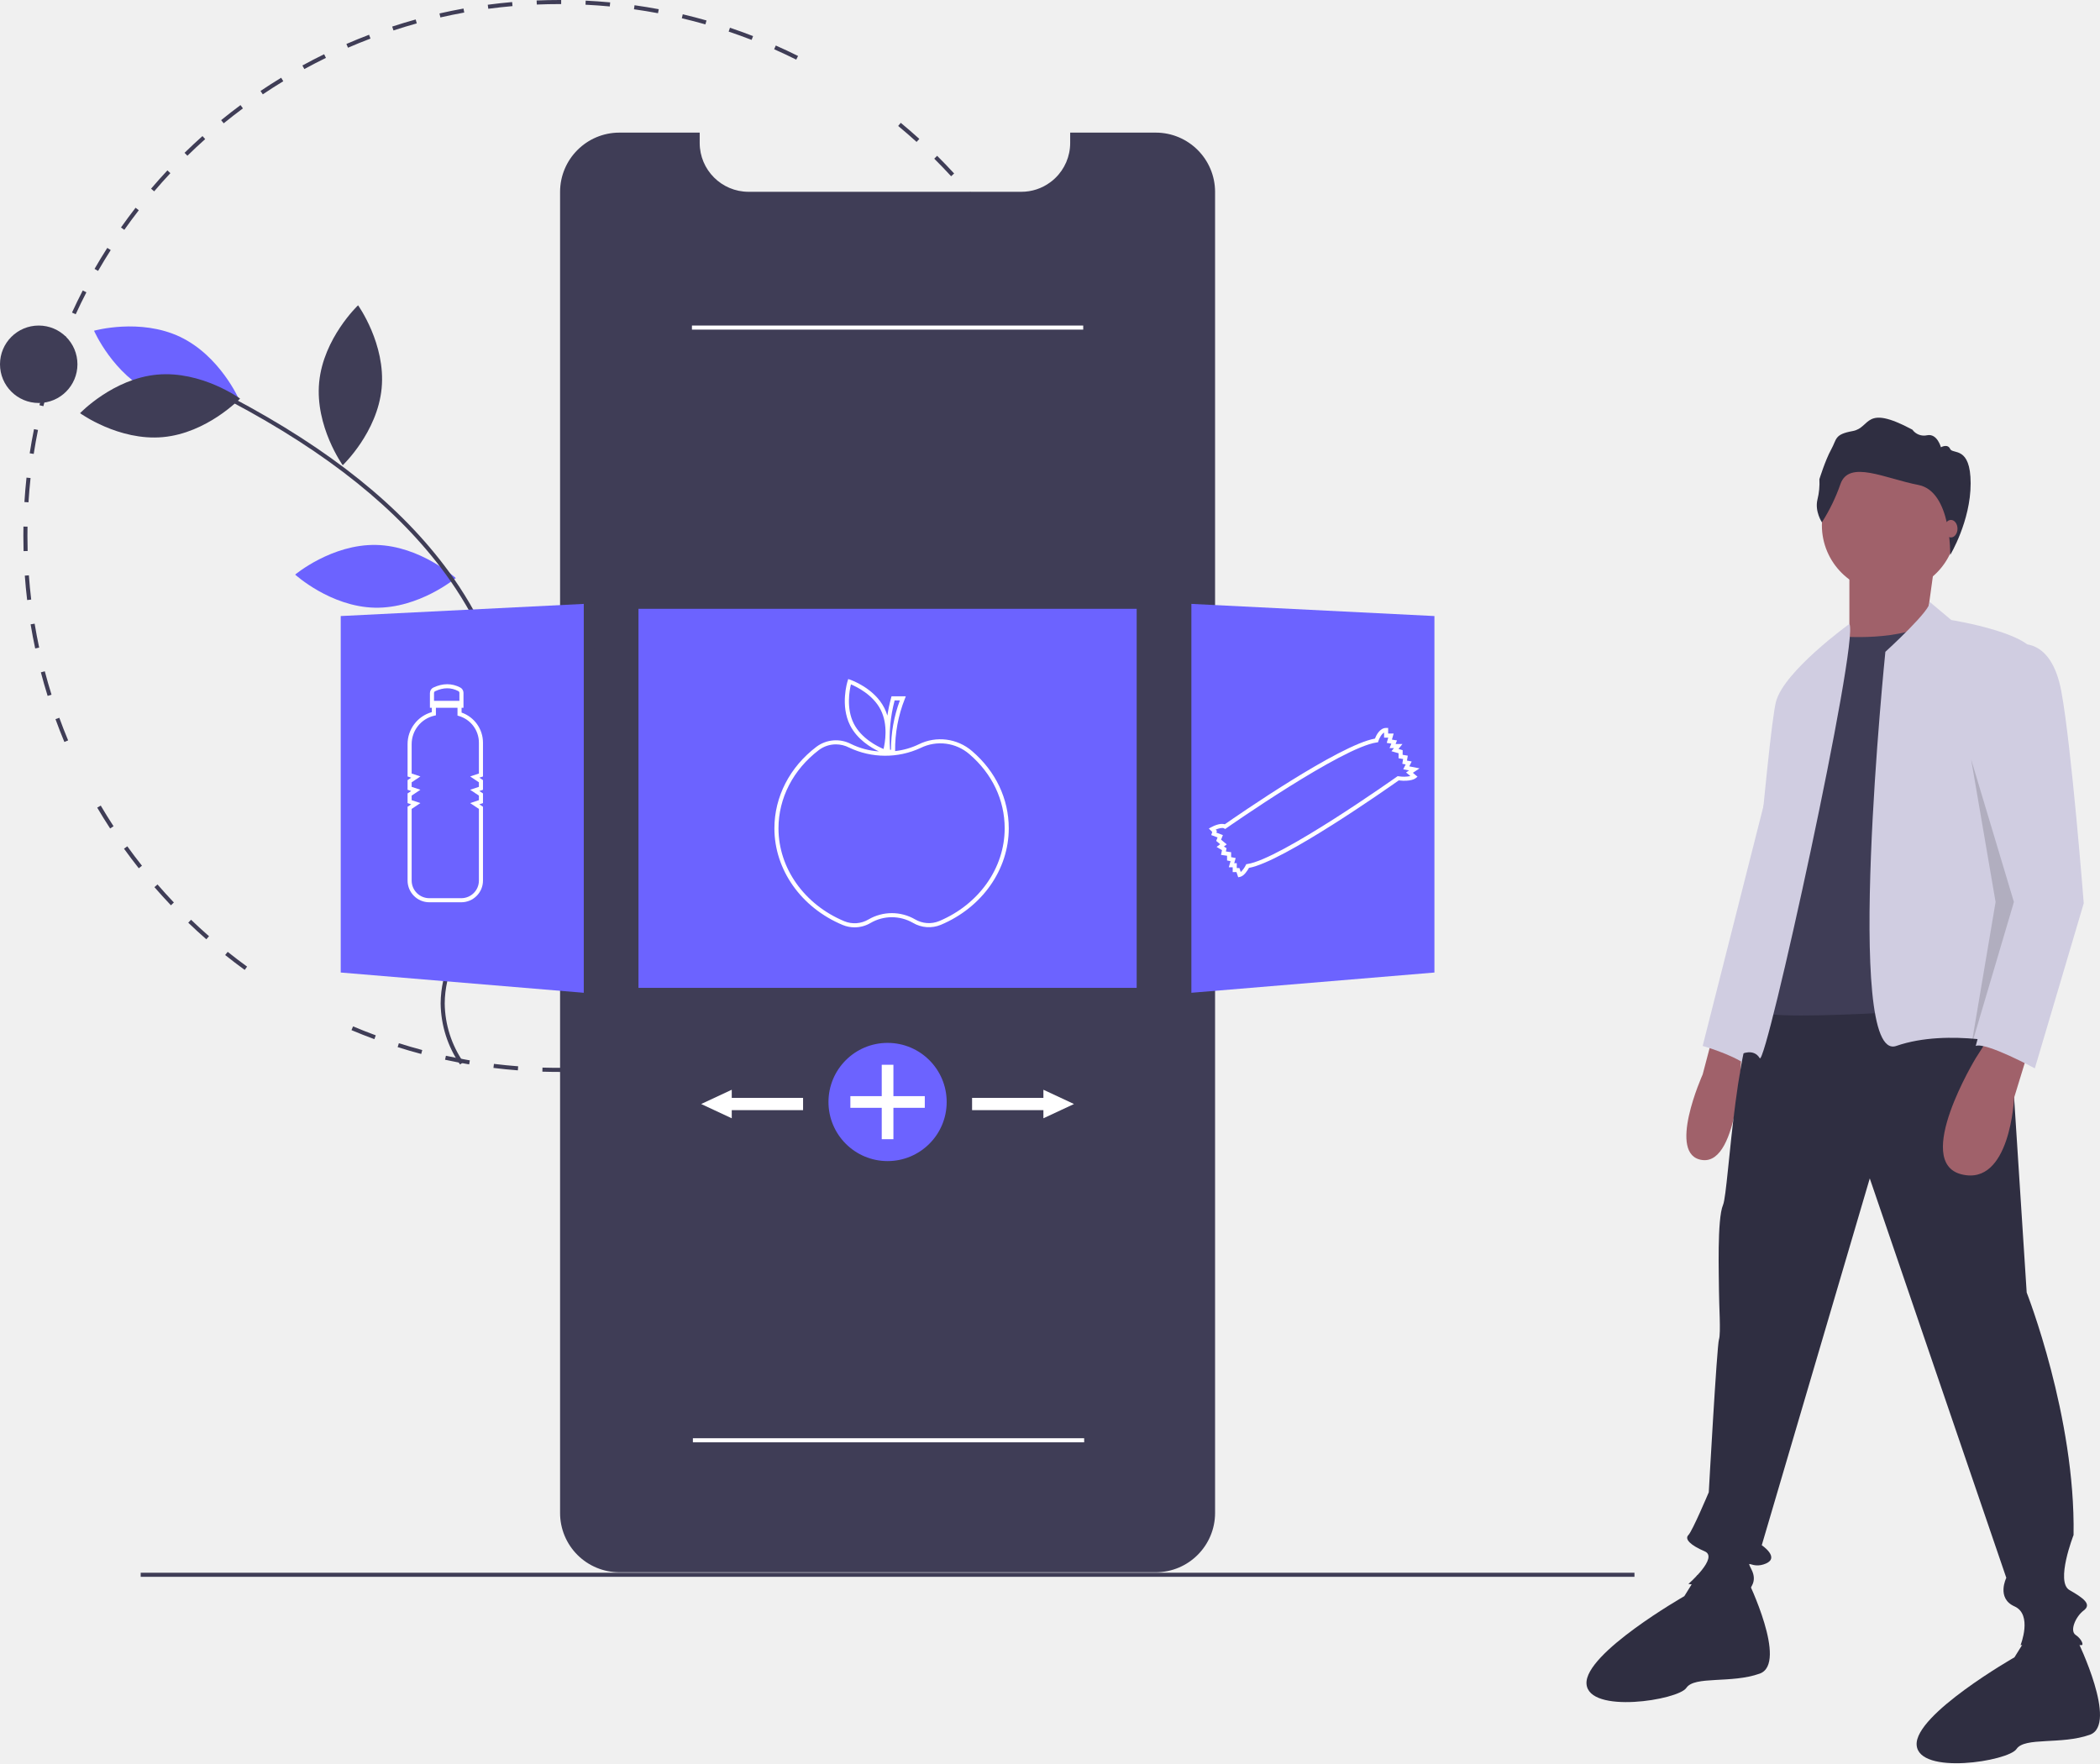
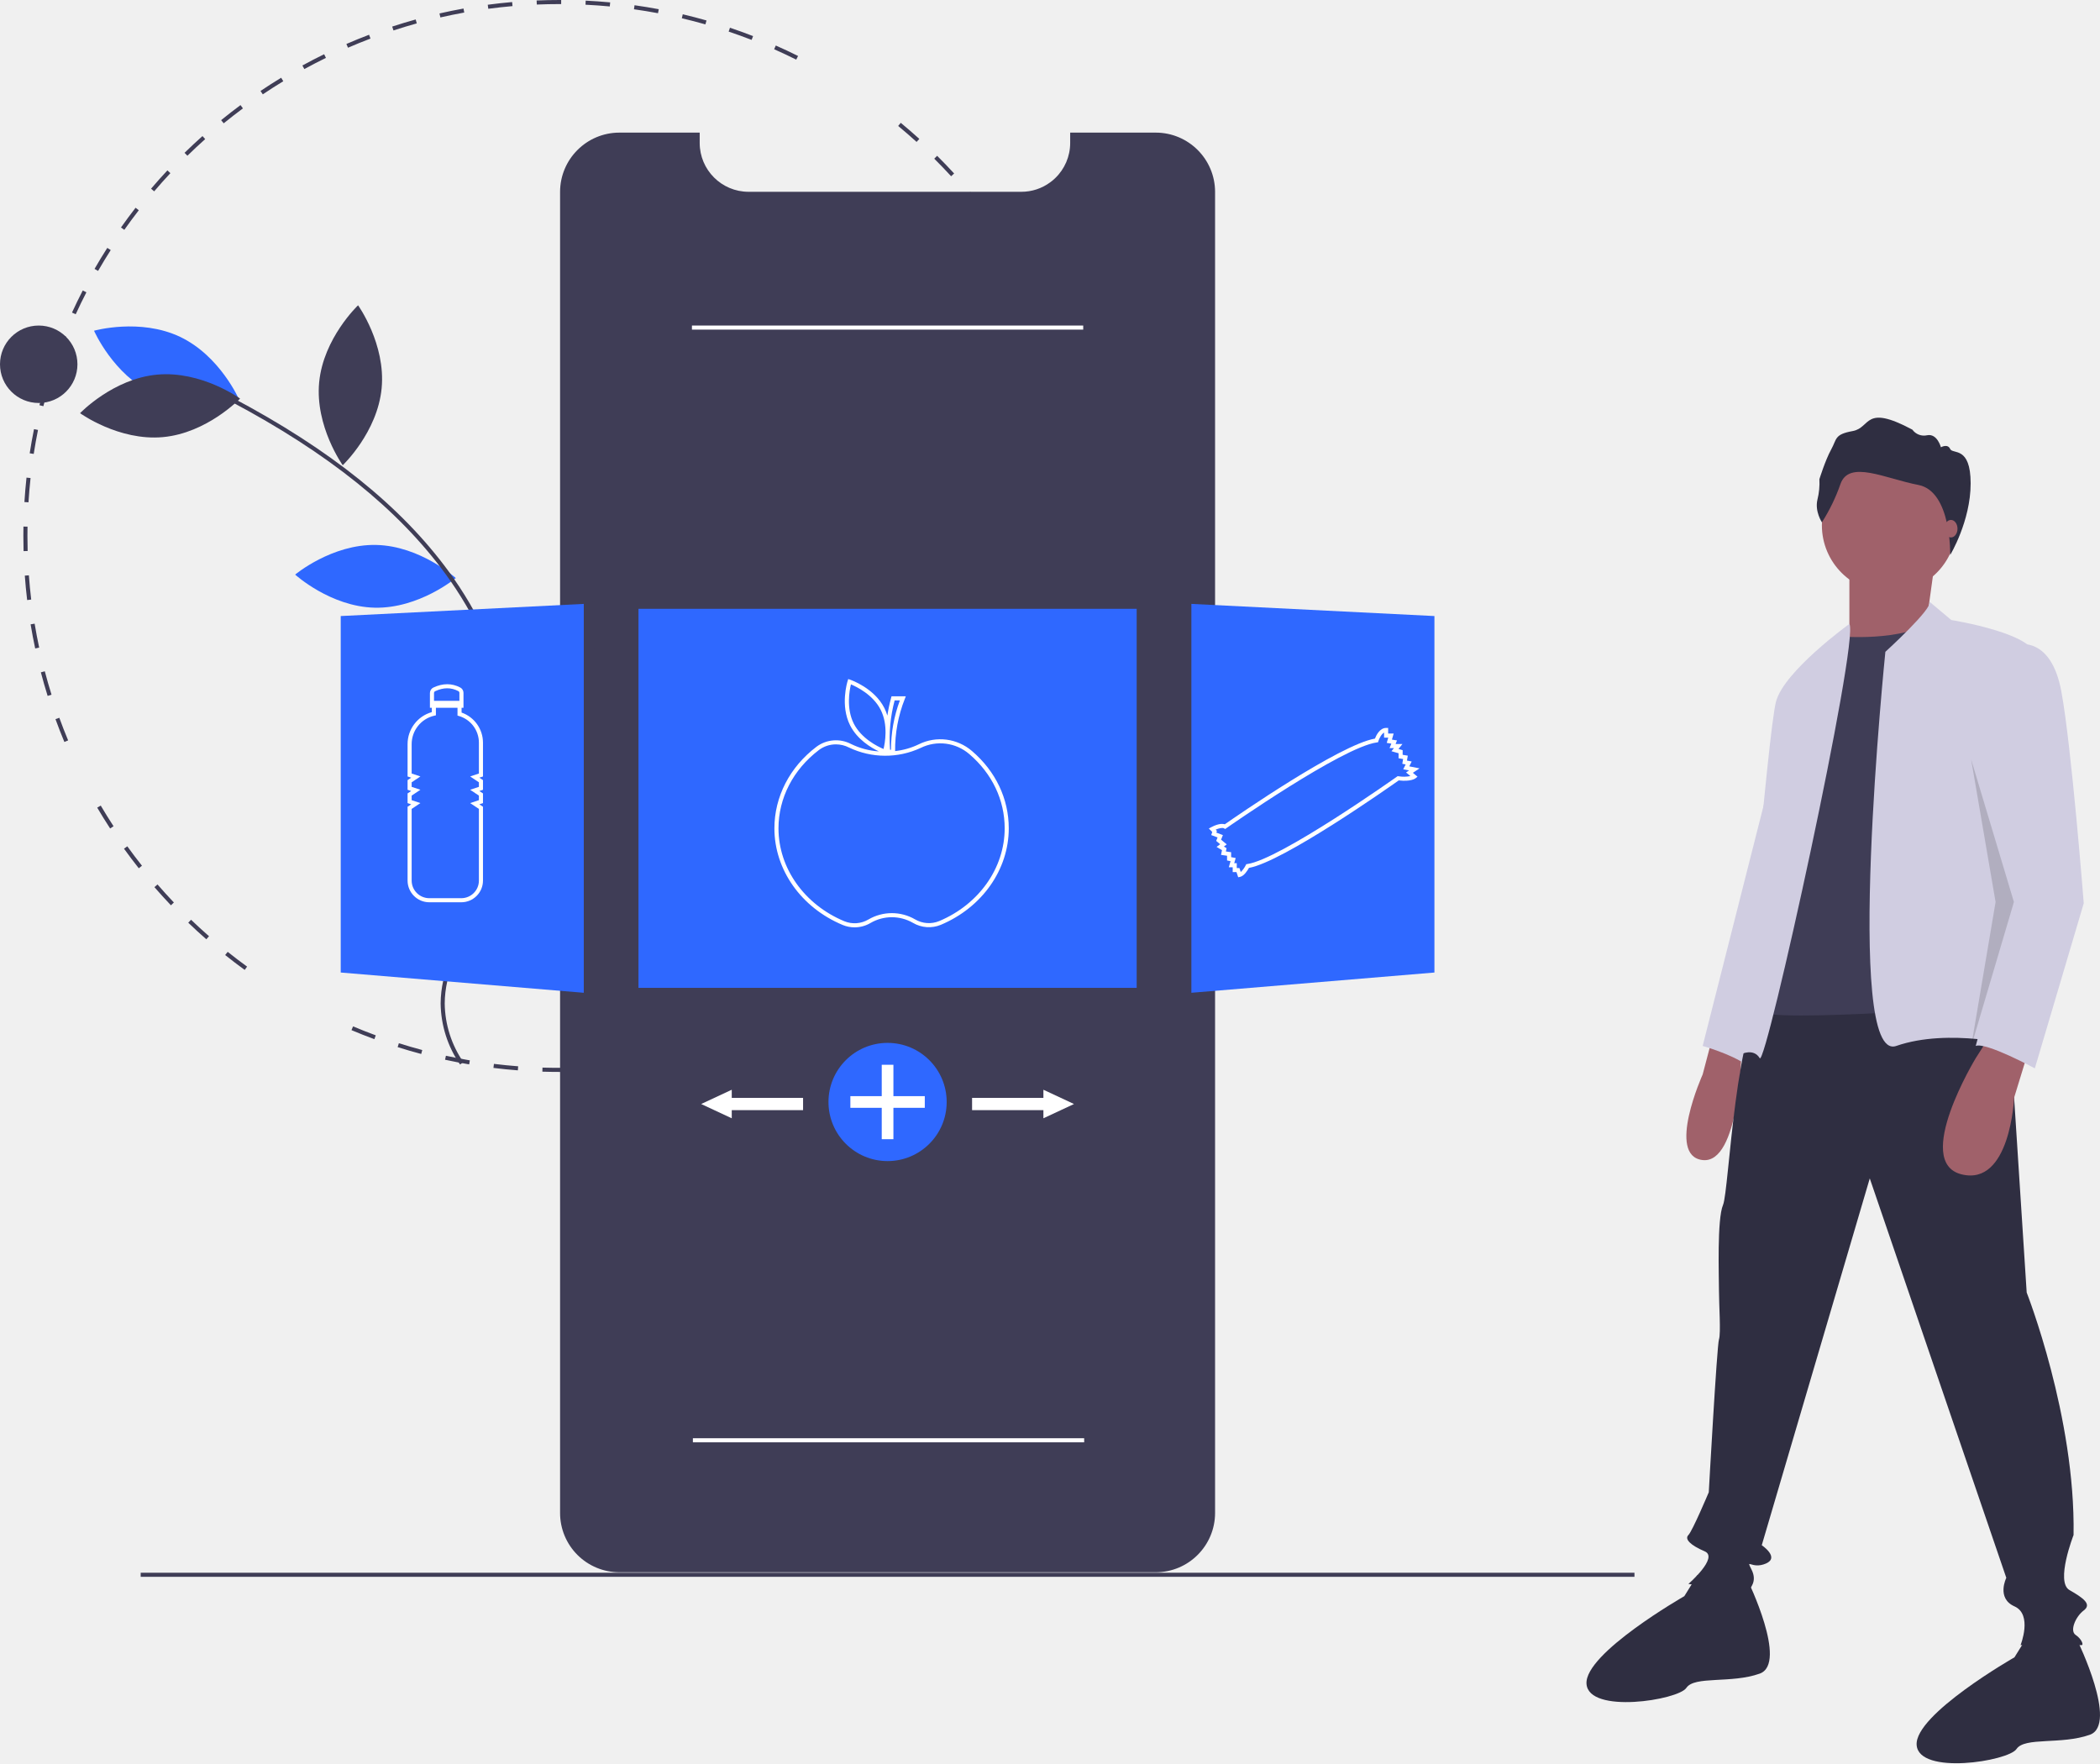
<svg xmlns="http://www.w3.org/2000/svg" id="ae078c60-54bd-436d-9521-059685d2198b" data-name="Layer 1" width="1030.475" height="865.228" viewBox="0 0 1030.475 865.228">
  <path d="M359.225,543.386c-2.774,0-5.577-.044-8.328-.13l.062-1.998c3.95.123,7.981.157,11.95.103l.027,2Q361.084,543.385,359.225,543.386Zm15.745-.464-.117-1.996c3.956-.233,7.963-.562,11.909-.975l.209,1.988C382.995,542.357,378.958,542.688,374.971,542.922Zm-36.096-.312c-3.989-.306-8.021-.706-11.982-1.192l.244-1.984c3.932.481,7.932.88,11.891,1.183Zm60.039-2.199-.3-1.977c3.931-.597,7.892-1.289,11.77-2.06l.39,1.961C406.865,539.112,402.875,539.811,398.914,540.411Zm-83.935-.731c-3.941-.668-7.919-1.436-11.823-2.283l.424-1.955c3.875.842,7.822,1.604,11.733,2.266Zm107.548-3.962-.48-1.941c3.858-.954,7.738-2.009,11.532-3.134l.568,1.918C430.324,533.694,426.415,534.757,422.527,535.718ZM291.451,534.571c-3.866-1.028-7.756-2.159-11.562-3.363l.603-1.906c3.778,1.194,7.638,2.316,11.474,3.336Zm154.158-5.701-.656-1.889c3.744-1.302,7.51-2.709,11.194-4.184l.742,1.857C453.178,526.141,449.383,527.559,445.609,528.87Zm-177.146-1.566c-3.754-1.38-7.532-2.869-11.228-4.426l.776-1.844c3.667,1.545,7.416,3.022,11.142,4.393Zm199.475-7.368-.828-1.82c3.596-1.634,7.21-3.378,10.742-5.184l.91,1.781C475.203,516.532,471.561,518.289,467.938,519.936Zm21.398-10.938-.99-1.736c3.448-1.968,6.891-4.036,10.229-6.148l1.068,1.689C496.28,504.931,492.812,507.016,489.337,508.997ZM509.66,496.14l-1.145-1.639c3.247-2.269,6.487-4.645,9.631-7.061l1.219,1.586C516.198,491.461,512.932,493.855,509.66,496.14Zm-304.826-2.816c-3.228-2.345-6.453-4.801-9.585-7.302l1.248-1.562c3.108,2.481,6.309,4.919,9.512,7.245Zm323.903-11.846-1.289-1.529c3.026-2.554,6.038-5.215,8.953-7.91l1.357,1.469C534.822,476.223,531.787,478.904,528.737,481.478Zm-342.728-3.186c-3.006-2.633-5.993-5.371-8.877-8.14l1.385-1.443c2.862,2.748,5.826,5.466,8.81,8.079ZM546.41,465.131l-1.424-1.404c2.79-2.827,5.55-5.753,8.201-8.695l1.486,1.338C552.002,459.335,549.222,462.282,546.41,465.131Zm-377.773-3.512c-2.758-2.9-5.482-5.898-8.097-8.91l1.511-1.311c2.594,2.989,5.297,5.964,8.035,8.842Zm393.893-14.38-1.545-1.27c2.521-3.067,5.002-6.232,7.378-9.409l1.602,1.197C567.571,440.959,565.07,444.15,562.53,447.239Zm-409.671-3.797c-2.477-3.13-4.916-6.361-7.25-9.604l1.623-1.168c2.316,3.218,4.736,6.425,7.195,9.532Zm424.1-15.497-1.654-1.123c2.23-3.284,4.415-6.664,6.492-10.048l1.705,1.047C581.407,421.231,579.206,424.637,576.959,427.945ZM138.808,423.916c-2.179-3.341-4.312-6.778-6.34-10.22l1.723-1.016c2.013,3.415,4.129,6.827,6.292,10.142Zm450.766-16.511-1.75-.967c1.92-3.475,3.785-7.043,5.546-10.606l1.793.887C593.39,400.309,591.509,403.904,589.574,407.405Zm10.681-21.621-1.832-.803c1.594-3.64,3.124-7.367,4.549-11.078l1.867.717C603.403,378.36,601.86,382.116,600.255,385.784ZM116.352,381.469c-1.533-3.68-3.001-7.444-4.364-11.19l1.88-.684c1.352,3.718,2.809,7.453,4.33,11.104ZM608.903,363.253l-1.898-.629c1.248-3.761,2.426-7.604,3.5-11.426l1.926.541C611.348,355.59,610.16,359.464,608.903,363.253Zm-500.767-4.383c-1.19-3.812-2.308-7.705-3.323-11.574l1.935-.508c1.007,3.84,2.117,7.704,3.298,11.486Zm507.286-18.795-1.948-.453c.896-3.854,1.714-7.791,2.434-11.698l1.967.361C617.149,332.224,616.324,336.19,615.422,340.075Zm-513.394-4.494c-.834-3.906-1.589-7.886-2.243-11.83l1.973-.328c.65,3.915,1.399,7.864,2.227,11.74Zm517.752-19.184-1.982-.271c.538-3.917.992-7.911,1.351-11.872l1.992.18C620.779,308.426,620.321,312.45,619.78,316.398Zm-521.694-4.566c-.472-3.959-.859-7.991-1.151-11.984l1.995-.146c.29,3.964.674,7.965,1.143,11.895ZM621.955,292.422l-1.998-.09c.178-3.963.269-7.982.269-11.946h2C622.225,284.38,622.135,288.43,621.955,292.422ZM96.329,287.82c-.068-2.452-.103-4.954-.104-7.435q0-2.309.04-4.608l2,.035q-.04,2.282-.04,4.573c0,2.462.035,4.945.103,7.38Zm2.411-23.948-1.996-.125c.25-3.996.594-8.032,1.023-11.997l1.988.215C99.329,255.901,98.988,259.906,98.74,263.873Zm520.194-12.202c-.399-3.943-.949-5.865-1.529-9.791l1.979-.292c.584,3.956,1.085,6.975,1.488,10.948ZM101.312,240.12l-1.977-.306c.613-3.957,1.325-7.944,2.116-11.854l1.96.396C102.627,232.236,101.92,236.194,101.312,240.12Zm514.074-10.016c-.763-3.901-1.623-7.829-2.559-11.672l1.943-.473c.942,3.873,1.81,7.831,2.578,11.761ZM106.05,216.703l-1.94-.486c.971-3.874,2.047-7.779,3.197-11.609l1.915.575C108.081,208.983,107.014,212.859,106.05,216.703Zm503.685-9.813c-1.115-3.808-2.334-7.639-3.622-11.387l1.891-.65c1.299,3.777,2.527,7.638,3.651,11.475Zm-496.8-13.1-1.887-.663c1.329-3.781,2.764-7.58,4.265-11.291l1.854.75C115.678,186.268,114.253,190.038,112.934,193.789Zm489.033-9.495c-1.459-3.681-3.021-7.375-4.645-10.979l1.824-.821c1.636,3.633,3.21,7.355,4.68,11.063ZM121.911,171.592l-1.817-.835c1.67-3.638,3.448-7.286,5.284-10.842l1.777.917C125.333,164.361,123.569,167.982,121.911,171.592Zm470.269-9.036c-1.79-3.531-3.687-7.069-5.637-10.515l1.74-.985c1.966,3.473,3.876,7.038,5.68,10.596Zm-459.291-12.229-1.733-.998c1.995-3.464,4.099-6.932,6.254-10.306l1.686,1.076C136.956,143.447,134.868,146.889,132.888,150.327Zm447.541-8.535c-2.113-3.364-4.326-6.716-6.577-9.962l1.643-1.14c2.269,3.271,4.499,6.648,6.628,10.038ZM145.761,130.168l-1.635-1.152c2.306-3.27,4.716-6.529,7.167-9.688l1.58,1.226C150.442,123.689,148.049,126.923,145.761,130.168Zm421.064-7.992c-2.41-3.157-4.92-6.295-7.462-9.327l1.533-1.285c2.561,3.056,5.09,6.217,7.519,9.398ZM160.414,111.277l-1.522-1.297c2.587-3.039,5.284-6.064,8.015-8.991l1.462,1.364C165.659,105.258,162.983,108.261,160.414,111.277Zm391.07-7.408c-2.687-2.924-5.474-5.823-8.282-8.614l1.41-1.419c2.83,2.813,5.638,5.733,8.345,8.679ZM176.719,93.805l-1.398-1.43c2.86-2.798,5.819-5.564,8.795-8.221l1.332,1.492C182.494,88.283,179.557,91.028,176.719,93.805ZM534.537,87.025c-2.944-2.67-5.984-5.304-9.035-7.828l1.275-1.541c3.073,2.543,6.137,5.197,9.104,7.888ZM194.537,77.893l-1.263-1.551c3.093-2.519,6.29-5.003,9.502-7.384l1.191,1.606C200.78,72.928,197.607,75.393,194.537,77.893Zm19.182-14.217-1.116-1.659c3.311-2.228,6.719-4.409,10.13-6.484l1.039,1.709C220.388,59.301,217.005,61.466,213.72,63.676Zm20.388-12.401-.96-1.755c3.502-1.917,7.094-3.776,10.674-5.527l.879,1.797C241.147,47.527,237.583,49.372,234.107,51.275ZM475.477,46.641c-3.559-1.773-7.204-3.486-10.835-5.091l.809-1.829c3.659,1.617,7.333,3.343,10.919,5.13ZM255.529,40.797l-.795-1.835c3.66-1.586,7.404-3.108,11.128-4.522l.71,1.87C262.877,37.713,259.161,39.222,255.529,40.797ZM453.581,36.962c-3.703-1.436-7.493-2.806-11.266-4.072l.637-1.896c3.801,1.276,7.62,2.656,11.352,4.104ZM277.838,32.325l-.623-1.9c3.801-1.246,7.679-2.419,11.525-3.486l.535,1.927C285.457,29.924,281.609,31.088,277.838,32.325Zm153.063-2.974c-3.814-1.087-7.705-2.1-11.563-3.01l.459-1.946c3.889.916,7.809,1.937,11.653,3.032Zm-130.042-3.416-.445-1.95c3.896-.89,7.866-1.701,11.797-2.41l.355,1.968C308.665,24.248,304.726,25.053,300.86,25.936Zm106.788-2.067c-3.895-.731-7.861-1.381-11.791-1.933l.277-1.98c3.96.556,7.958,1.211,11.883,1.948ZM324.372,21.693l-.265-1.982c3.959-.528,7.985-.973,11.967-1.319l.174,1.992C332.297,20.728,328.302,21.169,324.372,21.693Zm59.616-1.147c-3.939-.371-7.949-.657-11.919-.849l.098-1.998c3.999.194,8.039.482,12.009.856Zm-35.814-.929-.084-1.998c3.676-.153,7.422-.231,11.136-.232l.905.001-.006,2-.899-.001C355.54,19.387,351.821,19.464,348.174,19.616Z" transform="translate(-84.76264 -17.38585)" fill="#3f3d56" />
  <path d="M681.004,111.592V759.792a29.139,29.139,0,0,1-29.13,29.11h-263.15a29.079,29.079,0,0,1-29.13-29.11V111.592a29.127,29.127,0,0,1,29.13-29.13h39.38v5.05a23.987,23.987,0,0,0,23.98,23.99h133.84a23.789,23.789,0,0,0,14.22-4.68,22.285,22.285,0,0,0,2.36-1.98,23.917,23.917,0,0,0,7.4-17.33v-5.05h41.97A29.121,29.121,0,0,1,681.004,111.592Z" transform="translate(-84.76264 -17.38585)" fill="#3f3d56" />
-   <rect x="313.304" y="298.746" width="244.465" height="186" fill="#6c63ff" />
-   <path d="M269.334,284.793c21.766.467,39.08,16.24,39.08,16.24s-17.975,15.016-39.741,14.549S229.593,299.342,229.593,299.342,247.568,284.326,269.334,284.793Z" transform="translate(-84.76264 -17.38585)" fill="#6c63ff" />
-   <path d="M159.907,210.495c19.664,9.342,42.213,3.007,42.213,3.007s-9.334-21.482-28.998-30.824-42.213-3.007-42.213-3.007S140.242,201.152,159.907,210.495Z" transform="translate(-84.76264 -17.38585)" fill="#6c63ff" />
+   <rect x="313.304" y="298.746" width="244.465" height="186" fill="#2f68ff" />
+   <path d="M269.334,284.793c21.766.467,39.08,16.24,39.08,16.24s-17.975,15.016-39.741,14.549S229.593,299.342,229.593,299.342,247.568,284.326,269.334,284.793Z" transform="translate(-84.76264 -17.38585)" fill="#2f68ff" />
+   <path d="M159.907,210.495c19.664,9.342,42.213,3.007,42.213,3.007s-9.334-21.482-28.998-30.824-42.213-3.007-42.213-3.007S140.242,201.152,159.907,210.495Z" transform="translate(-84.76264 -17.38585)" fill="#2f68ff" />
  <path d="M161.906,201.211c21.68-1.981,40.657,11.747,40.657,11.747s-16.174,16.941-37.855,18.922-40.657-11.747-40.657-11.747S140.225,203.192,161.906,201.211Z" transform="translate(-84.76264 -17.38585)" fill="#3f3d56" />
  <path d="M241.379,204.964c-2.078,21.671,11.565,40.709,11.565,40.709s17.013-16.098,19.091-37.77S260.47,167.195,260.47,167.195,243.457,183.293,241.379,204.964Z" transform="translate(-84.76264 -17.38585)" fill="#3f3d56" />
  <path d="M343.484,337.875c-11.372,18.565-7.459,41.658-7.459,41.658s22.349-7.007,33.721-25.572,7.459-41.658,7.459-41.658S354.855,319.31,343.484,337.875Z" transform="translate(-84.76264 -17.38585)" fill="#3f3d56" />
  <path d="M310.493,539.723l1.657-1.12a51.919,51.919,0,0,1-9.163-28.792C303.034,494.753,310.43,480.826,317.583,467.357c1.328-2.5,2.651-4.992,3.924-7.482a163.334,163.334,0,0,0,12.704-31.893c11.095-41.23.171-89.874-29.219-130.122-23.315-31.929-58.072-59.849-106.254-85.355l-.936,1.768c47.908,25.361,82.441,53.089,105.574,84.768,29.037,39.764,39.842,87.772,28.903,128.423a161.394,161.394,0,0,1-12.553,31.502c-1.269,2.481-2.587,4.963-3.91,7.455-7.267,13.684-14.781,27.833-14.829,43.386A53.937,53.937,0,0,0,310.493,539.723Z" transform="translate(-84.76264 -17.38585)" fill="#3f3d56" />
  <circle cx="19" cy="178.747" r="19" fill="#3f3d56" />
-   <polygon points="286.462 487.161 167.193 477.222 167.193 302.294 286.462 296.331 286.462 487.161" fill="#6c63ff" />
-   <polygon points="584.61 487.161 703.879 477.222 703.879 302.294 584.61 296.331 584.61 487.161" fill="#6c63ff" />
+   <polygon points="286.462 487.161 167.193 477.222 167.193 302.294 286.462 296.331 286.462 487.161" fill="#2f68ff" />
+   <polygon points="584.61 487.161 703.879 477.222 703.879 302.294 584.61 296.331 584.61 487.161" fill="#2f68ff" />
  <path d="M561.757,385.945a23.831,23.831,0,0,0-26.15-3.324,35.293,35.293,0,0,1-11.607,3.321,67.181,67.181,0,0,1,4.719-25.516l.527-1.361h-7.01l-.201.736a77.589,77.589,0,0,0-1.843,8.725,22.622,22.622,0,0,0-1.467-3.703c-4.917-9.749-16.278-13.736-16.759-13.9l-.969-.332-.309.976c-.153.485-3.701,11.991,1.216,21.74,3.52,6.98,10.343,11.005,14.112,12.79a36.266,36.266,0,0,1-13.718-3.67,16,16,0,0,0-16.938,1.43c-13.088,9.946-20.595,24.525-20.595,40,0,20.328,13.165,38.944,33.539,47.427a15.088,15.088,0,0,0,5.798,1.151,15.379,15.379,0,0,0,7.851-2.153,20.766,20.766,0,0,1,20.809-.042,15.342,15.342,0,0,0,13.66.962c20.255-8.516,33.343-27.1,33.343-47.345C579.763,409.365,573.368,395.901,561.757,385.945Zm-37.991-24.881h2.574a68.957,68.957,0,0,0-4.356,24.241h-.459A72.747,72.747,0,0,1,523.766,361.065Zm-20.076,11.341c-3.733-7.401-2.096-16.222-1.372-19.199,2.823,1.185,10.881,5.102,14.621,12.516,3.732,7.4,2.096,16.22,1.372,19.198C515.486,383.733,507.421,379.805,503.69,372.406Zm41.955,96.951a13.322,13.322,0,0,1-11.871-.843,22.766,22.766,0,0,0-22.844.048,13.311,13.311,0,0,1-11.859.875c-19.626-8.171-32.307-26.062-32.307-45.581,0-14.844,7.219-28.843,19.805-38.407a13.856,13.856,0,0,1,8.386-2.8,14.016,14.016,0,0,1,6.425,1.555,41.285,41.285,0,0,0,35.117.208,21.83,21.83,0,0,1,23.958,3.052c11.162,9.57,17.31,22.494,17.31,36.392C577.763,443.294,565.156,461.153,545.645,469.357Z" transform="translate(-84.76264 -17.38585)" fill="#fff" />
  <path d="M311.263,367.046v-2.348h.933v-7.314a2.958,2.958,0,0,0-1.581-2.637c-4.127-2.153-8.563-2.151-13.184.01a2.981,2.981,0,0,0-1.702,2.697v7.244h.933v2.125a16.298,16.298,0,0,0-11.9,15.758v15.826l1.777.593-1.777,1.185v4.756l1.777.593-1.777,1.185v4.756l1.777.592-1.777,1.185v36.223A10.669,10.669,0,0,0,295.42,460.132h15.71a10.645,10.645,0,0,0,10.633-10.633V413.252l-1.777-1.185,1.777-.592v-4.756l-1.777-1.185,1.777-.593v-4.756l-1.777-1.185,1.777-.593V381.764A15.646,15.646,0,0,0,311.263,367.046Zm-12.984-10.477c4.084-1.908,7.818-1.924,11.411-.048a.976.976,0,0,1,.506.864v3.914H297.73v-3.844A.975.975,0,0,1,298.279,356.569Zm21.484,40.397-4.289,1.43,4.289,2.859v2.244l-4.289,1.43,4.289,2.86v2.244l-4.289,1.429,4.289,2.86v35.177a8.643,8.643,0,0,1-8.633,8.633H295.42a8.667,8.667,0,0,1-8.657-8.657V414.322l4.289-2.86-4.289-1.429V407.789l4.289-2.86-4.289-1.43V401.255l4.289-2.859-4.289-1.43V382.582a14.312,14.312,0,0,1,11.125-14.008l.774-.179v-3.696h10.6v3.83l.721.209a13.63,13.63,0,0,1,9.779,13.026Z" transform="translate(-84.76264 -17.38585)" fill="#fff" />
  <path d="M781.327,394.434l-5.035-1.006,1.186-2.371-2.31-.462.399-2.401-2.521-.421v-2.278l-2.046-.584,1.942-2.427H769.572l.704-1.758-2.492-.415.846-2.964h-2.696v-2.766h-1c-3.15,0-4.907,3.742-5.484,5.241-17.393,3.033-67.892,38.012-73.655,42.034-2.395-.777-5.946,1.044-6.688,1.448l-1.174.64,1.693,1.693-.505,1.514,3.107,1.165-.681,1.701,1.957,1.632-1.758,1.319,2.646,1.588-.465,2.32,2.955.423v2.322l1.716.344-.855,2.998h1.905v2.371h1.859l.843,2.525.865-.174c2.012-.402,3.734-3.186,4.408-4.42,16.75-2.989,68.464-39.373,73.498-42.936,5.876.704,8.035-.866,8.267-1.051l.956-.765-2.283-1.902Zm-10.334,3.863-.39-.052-.321.228c-.571.406-57.285,40.585-73.453,42.895l-.519.074-.234.469a12.005,12.005,0,0,1-2.474,3.382l-.653-1.959h-1.301v-2.371h-1.255l.725-2.533-2.235-.447v-2.418l-2.578-.368.326-1.631-1.306-.783,1.402-1.052-2.783-2.319.899-2.25-3.215-1.206.286-.857-.621-.622c1.502-.624,3.318-1.088,4.099-.622l.558.334.531-.373c.567-.398,56.896-39.796,73.846-42.107l.633-.086.188-.61c.291-.945,1.326-3.333,2.785-4.151v2.486h2.046l-.734,2.568,2.25.375-.878,2.193H768.78l-1.22,1.525,3.485.996V389.466l2.221.37-.39,2.34,1.642.328-1.186,2.371,2.867.574-1.477.984,2.123,1.77A15.977,15.977,0,0,1,770.993,398.297Z" transform="translate(-84.76264 -17.38585)" fill="#fff" />
-   <circle cx="435.536" cy="540.746" r="29" fill="#6c63ff" />
+   <circle cx="435.536" cy="540.746" r="29" fill="#2f68ff" />
  <polygon points="453.795 537.882 438.4 537.882 438.4 522.487 432.672 522.487 432.672 537.882 417.277 537.882 417.277 543.61 432.672 543.61 432.672 559.005 438.4 559.005 438.4 543.61 453.795 543.61 453.795 537.882" fill="#fff" />
  <polygon points="527.001 541.746 512.001 534.746 512.001 538.746 477.001 538.746 477.001 544.746 512.001 544.746 512.001 548.746 527.001 541.746" fill="#fff" />
  <polygon points="344.072 541.746 359.072 534.746 359.072 538.746 394.072 538.746 394.072 544.746 359.072 544.746 359.072 548.746 344.072 541.746" fill="#fff" />
  <rect x="69.036" y="771.746" width="733" height="2" fill="#3f3d56" />
  <rect x="339.536" y="159.746" width="192" height="2" fill="#fff" />
  <rect x="340.001" y="705.746" width="192" height="2" fill="#fff" />
  <path d="M925.263,525.632l-5,19s-18,40,0,42,19-52,19-52Z" transform="translate(-84.76264 -17.38585)" fill="#a0616a" />
  <path d="M956.263,388.632l-36,142s14,4,21,9Z" transform="translate(-84.76264 -17.38585)" fill="#d0cde1" />
  <path d="M1069.263,496.632l10,155s24,61,23,119c0,0-9,23-2,27s11,7,7,10-7,10-4,12,4,5,3,5h-30s6-15-3-19-4-14-4-14l-67-196-53,180s9,6,2,9-10-3-7,3-1,9-1,10-30-3-30-3,15-13,8-16-10-6-8-8,10-21,10-21,4-72,5-75,0-17,0-24-1-35,2-42,6-93,22-103S1069.263,496.632,1069.263,496.632Z" transform="translate(-84.76264 -17.38585)" fill="#2f2e41" />
  <path d="M942.263,792.632s20,41,6,46-32,1-36,7-48,13-49-2,48-43,48-43l6.383-10.278Z" transform="translate(-84.76264 -17.38585)" fill="#2f2e41" />
  <path d="M1104.263,822.632s20,41,6,46-32,1-36,7-48,13-49-2,48-43,48-43l6.383-10.278Z" transform="translate(-84.76264 -17.38585)" fill="#2f2e41" />
  <circle cx="927.001" cy="257.746" r="33" fill="#a0616a" />
  <polygon points="949.501 275.246 945.501 304.246 915.501 327.246 907.501 316.246 907.501 278.246 949.501 275.246" fill="#a0616a" />
  <path d="M987.263,329.632s31,3,47-8l32,189s-113,9-118,3v-59l20-96Z" transform="translate(-84.76264 -17.38585)" fill="#3f3d56" />
  <path d="M1031.51,312.596l10.754,9.036s44,7,41,19l-12,142,4,48s-34-9-60,0S1009.92,337.229,1009.92,337.229,1033.756,315.56,1031.51,312.596Z" transform="translate(-84.76264 -17.38585)" fill="#d0cde1" />
  <path d="M992.263,323.541s-32,23.091-36,38.091-17,173-17,173,6-3,9,2S997.263,331.451,992.263,323.541Z" transform="translate(-84.76264 -17.38585)" fill="#d0cde1" />
  <path d="M1080.263,532.632l-7.168,23.391s-1.832,43.609-25.832,37.609,7-57,7-57l7-11Z" transform="translate(-84.76264 -17.38585)" fill="#a0616a" />
  <path d="M978.779,273.694s-3.572-5.359-2.198-11.13a33.731,33.731,0,0,0,.962-10.03s2.885-9.343,5.771-14.565,1.511-7.42,10.58-9.069,5.359-13.465,29.267-.687a7.011,7.011,0,0,0,7.282,2.748c4.946-.962,6.733,5.908,6.733,5.908s3.298-1.924,4.534.824,10.054-1.649,10.054,16.9-10.034,35.119-10.034,35.119.736-31.202-15.615-34.362-33.938-12.366-38.198-.55A90.081,90.081,0,0,1,978.779,273.694Z" transform="translate(-84.76264 -17.38585)" fill="#2f2e41" />
  <ellipse cx="957.325" cy="259.427" rx="3.225" ry="4.3" fill="#a0616a" />
  <path d="M1075.263,333.632s16-4,21,23,11,104,11,104l-24,81s-24-13-29-11l18.886-70.321L1057.263,388.632S1071.263,333.632,1075.263,333.632Z" transform="translate(-84.76264 -17.38585)" fill="#d0cde1" />
  <polygon points="967.237 372.614 988.237 442.614 967.237 513.614 979.237 442.614 967.237 372.614" opacity="0.15" />
</svg>
